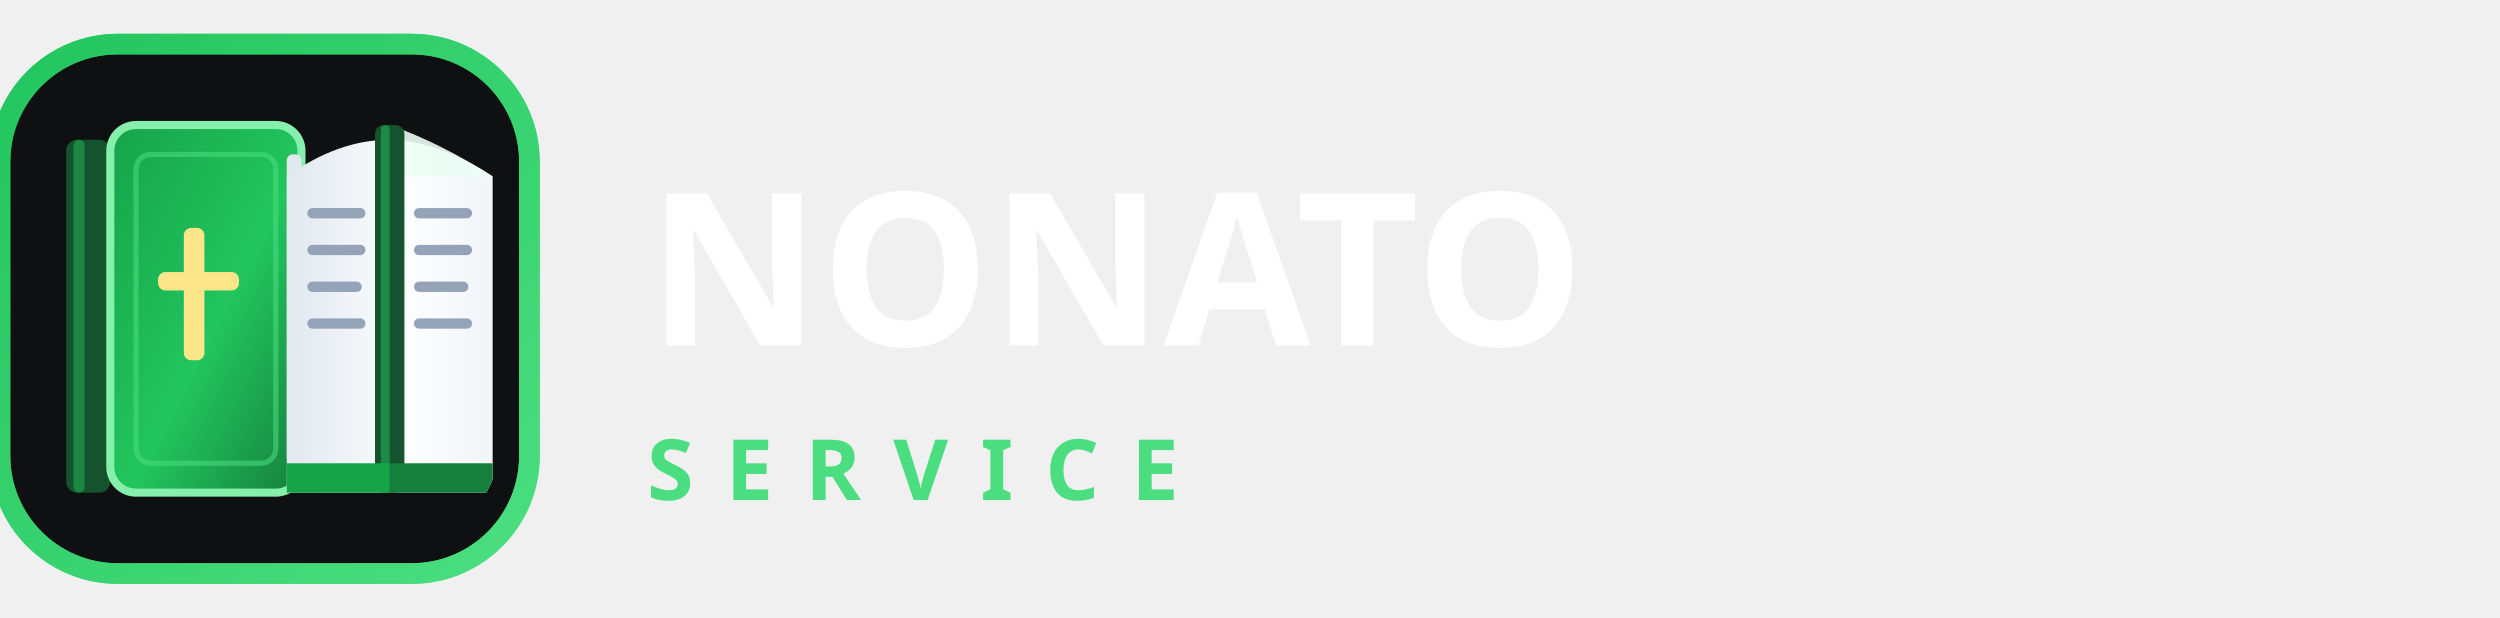
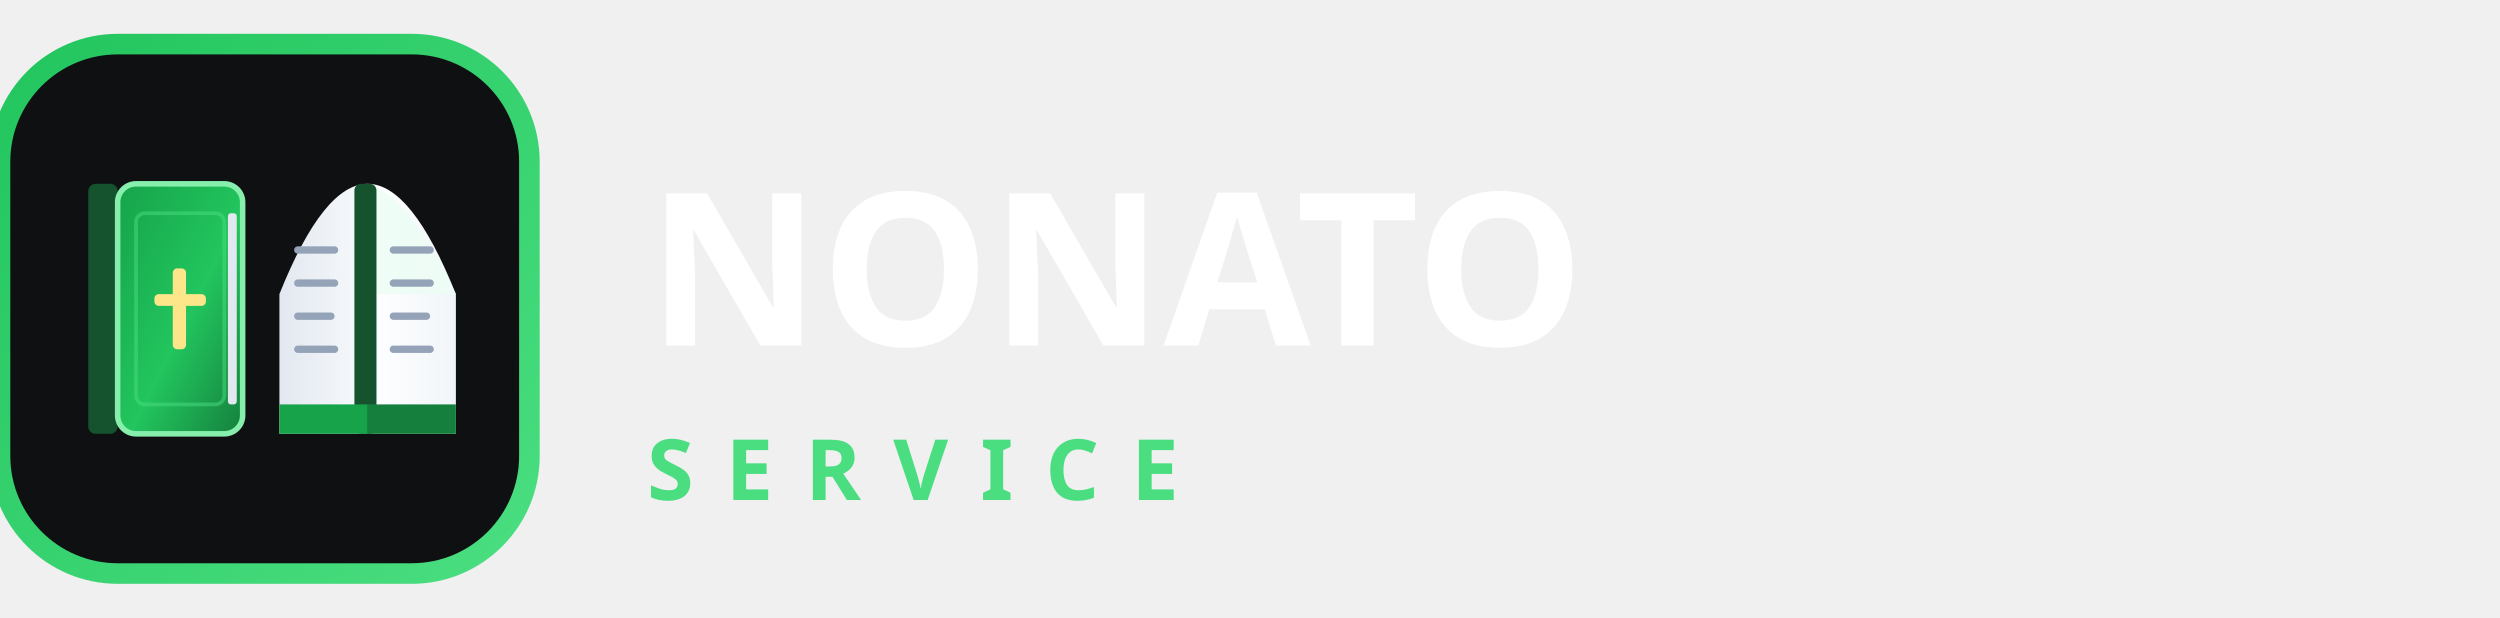
<svg xmlns="http://www.w3.org/2000/svg" viewBox="0 0 340 84" role="img" aria-label="NONATO SERVICE">
  <defs>
    <linearGradient id="g" x1="0%" y1="0%" x2="100%" y2="100%">
      <stop offset="0%" stop-color="#22c55e" />
      <stop offset="100%" stop-color="#4ade80" />
    </linearGradient>
    <linearGradient id="cover" x1="0%" y1="0%" x2="100%" y2="100%">
      <stop offset="0%" stop-color="#16a34a" />
      <stop offset="55%" stop-color="#22c55e" />
      <stop offset="100%" stop-color="#15803d" />
    </linearGradient>
    <linearGradient id="pageL" x1="0%" y1="0%" x2="100%" y2="0%">
      <stop offset="0%" stop-color="#e2e8f0" />
      <stop offset="100%" stop-color="#f8fafc" />
    </linearGradient>
    <linearGradient id="pageR" x1="0%" y1="0%" x2="100%" y2="0%">
      <stop offset="0%" stop-color="#ffffff" />
      <stop offset="100%" stop-color="#f1f5f9" />
    </linearGradient>
    <clipPath id="iconClip">
-       <rect x="4" y="10" width="64" height="64" rx="14" />
+       <rect x="9" y="15" width="54" height="54" rx="11" />
    </clipPath>
  </defs>
  <rect x="0" y="6" width="72" height="72" rx="16" fill="#0f1012" />
-   <rect x="0" y="6" width="72" height="72" rx="16" fill="none" stroke="url(#g)" stroke-width="2.8" />
  <g clip-path="url(#iconClip)">
-     <g transform="translate(9, 17)">
-       <rect x="0" y="2" width="6" height="48" rx="1.5" fill="#14532d" />
-       <rect x="1" y="2" width="1.5" height="48" rx="0.8" fill="#22c55e" opacity="0.45" />
-       <rect x="6" y="0" width="26" height="50" rx="3.5" fill="url(#cover)" stroke="#86efac" stroke-width="1.1" />
-       <rect x="9.5" y="4" width="19" height="42" rx="2" fill="none" stroke="#4ade80" stroke-width="0.7" opacity="0.55" />
-       <rect x="16" y="14" width="2.8" height="18" rx="1" fill="#fde68a" />
-       <rect x="12.5" y="20" width="11" height="2.5" rx="1" fill="#fde68a" />
-       <rect x="30" y="4" width="2" height="42" rx="0.8" fill="#e2e8f0" />
-     </g>
-     <g transform="translate(39, 17)">
-       <path d="M14 2 C14 2 14 0 14 0 L14 50 L0 50 L0 7 Q7 2 14 2 Z" fill="url(#pageL)" />
-       <path d="M14 0 C14 0 14 2 14 2 C21 2 28 7 28 7 L28 50 L14 50 L14 0 Z" fill="url(#pageR)" />
-       <path d="M14 0 Q21 2.5 28 7 L14 7 Z" fill="#ecfdf5" opacity="0.9" />
-       <rect x="12" y="0" width="4" height="50" rx="1.2" fill="#14532d" />
-       <rect x="12.8" y="0" width="1.2" height="50" rx="0.6" fill="#22c55e" opacity="0.5" />
-       <line x1="3.5" y1="12" x2="10" y2="12" stroke="#94a3b8" stroke-width="1.4" stroke-linecap="round" />
-       <line x1="3.5" y1="17" x2="10" y2="17" stroke="#94a3b8" stroke-width="1.4" stroke-linecap="round" />
-       <line x1="3.5" y1="22" x2="9.5" y2="22" stroke="#94a3b8" stroke-width="1.4" stroke-linecap="round" />
-       <line x1="3.5" y1="27" x2="10" y2="27" stroke="#94a3b8" stroke-width="1.4" stroke-linecap="round" />
-       <line x1="18" y1="12" x2="24.5" y2="12" stroke="#94a3b8" stroke-width="1.4" stroke-linecap="round" />
-       <line x1="18" y1="17" x2="24.5" y2="17" stroke="#94a3b8" stroke-width="1.4" stroke-linecap="round" />
-       <line x1="18" y1="22" x2="24" y2="22" stroke="#94a3b8" stroke-width="1.4" stroke-linecap="round" />
-       <line x1="18" y1="27" x2="24.5" y2="27" stroke="#94a3b8" stroke-width="1.4" stroke-linecap="round" />
-       <path d="M0 46 L14 46 L14 50 L0 50 Z" fill="#16a34a" />
-       <path d="M14 46 L28 46 L28 50 L14 50 Z" fill="#15803d" />
+     <g transform="translate(36, 42)">
+       <g transform="translate(-14, 0)">
+         <rect x="-10" y="-17" width="4" height="34" rx="1" fill="#14532d" />
+         <rect x="-6" y="-17" width="17" height="34" rx="2.5" fill="url(#cover)" stroke="#86efac" stroke-width="0.75" />
+         <rect x="-3.5" y="-13" width="12" height="26" rx="1.2" fill="none" stroke="#4ade80" stroke-width="0.5" opacity="0.5" />
+         <rect x="1.5" y="-5.5" width="1.8" height="11" rx="0.6" fill="#fde68a" />
+         <rect x="-1" y="-2" width="7" height="1.6" rx="0.6" fill="#fde68a" />
+         <rect x="9" y="-13" width="1.2" height="26" rx="0.4" fill="#e2e8f0" />
+       </g>
+       <g transform="translate(14, 0)">
+         <path d="M0 -17 L0 17 L-12 17 L-12 -2 Q-6 -17 0 -17 Z" fill="url(#pageL)" />
+         <path d="M0 -17 Q6 -17 12 -2 L12 17 L0 17 Z" fill="url(#pageR)" />
+         <path d="M0 -17 Q6 -15 12 -2 L0 -2 Z" fill="#ecfdf5" opacity="0.85" />
+         <rect x="-1.8" y="-17" width="3" height="34" rx="0.9" fill="#14532d" />
+         <line x1="-9.5" y1="-8" x2="-4.5" y2="-8" stroke="#94a3b8" stroke-width="1" stroke-linecap="round" />
+         <line x1="-9.5" y1="-3.5" x2="-4.5" y2="-3.5" stroke="#94a3b8" stroke-width="1" stroke-linecap="round" />
+         <line x1="-9.5" y1="1" x2="-5" y2="1" stroke="#94a3b8" stroke-width="1" stroke-linecap="round" />
+         <line x1="-9.5" y1="5.5" x2="-4.5" y2="5.5" stroke="#94a3b8" stroke-width="1" stroke-linecap="round" />
+         <line x1="3.5" y1="-8" x2="8.5" y2="-8" stroke="#94a3b8" stroke-width="1" stroke-linecap="round" />
+         <line x1="3.5" y1="-3.5" x2="8.5" y2="-3.5" stroke="#94a3b8" stroke-width="1" stroke-linecap="round" />
+         <line x1="3.5" y1="1" x2="8" y2="1" stroke="#94a3b8" stroke-width="1" stroke-linecap="round" />
+         <line x1="3.5" y1="5.5" x2="8.5" y2="5.5" stroke="#94a3b8" stroke-width="1" stroke-linecap="round" />
+         <path d="M-12 13 L0 13 L0 17 L-12 17 Z" fill="#16a34a" />
+         <path d="M0 13 L12 13 L12 17 L0 17 Z" fill="#15803d" />
+       </g>
    </g>
  </g>
-   <rect x="0" y="6" width="72" height="72" rx="16" fill="none" stroke="url(#g)" stroke-width="2.8" pointer-events="none" />
+   <rect x="0" y="6" width="72" height="72" rx="16" fill="none" stroke="url(#g)" stroke-width="2.8" />
  <text x="88" y="47" font-family="Segoe UI, system-ui, sans-serif" font-size="29" font-weight="800" fill="#ffffff">NONATO</text>
  <text x="88" y="68" font-family="Segoe UI, system-ui, sans-serif" font-size="11.5" font-weight="700" fill="#4ade80" letter-spacing="0.38em">SERVICE</text>
</svg>
